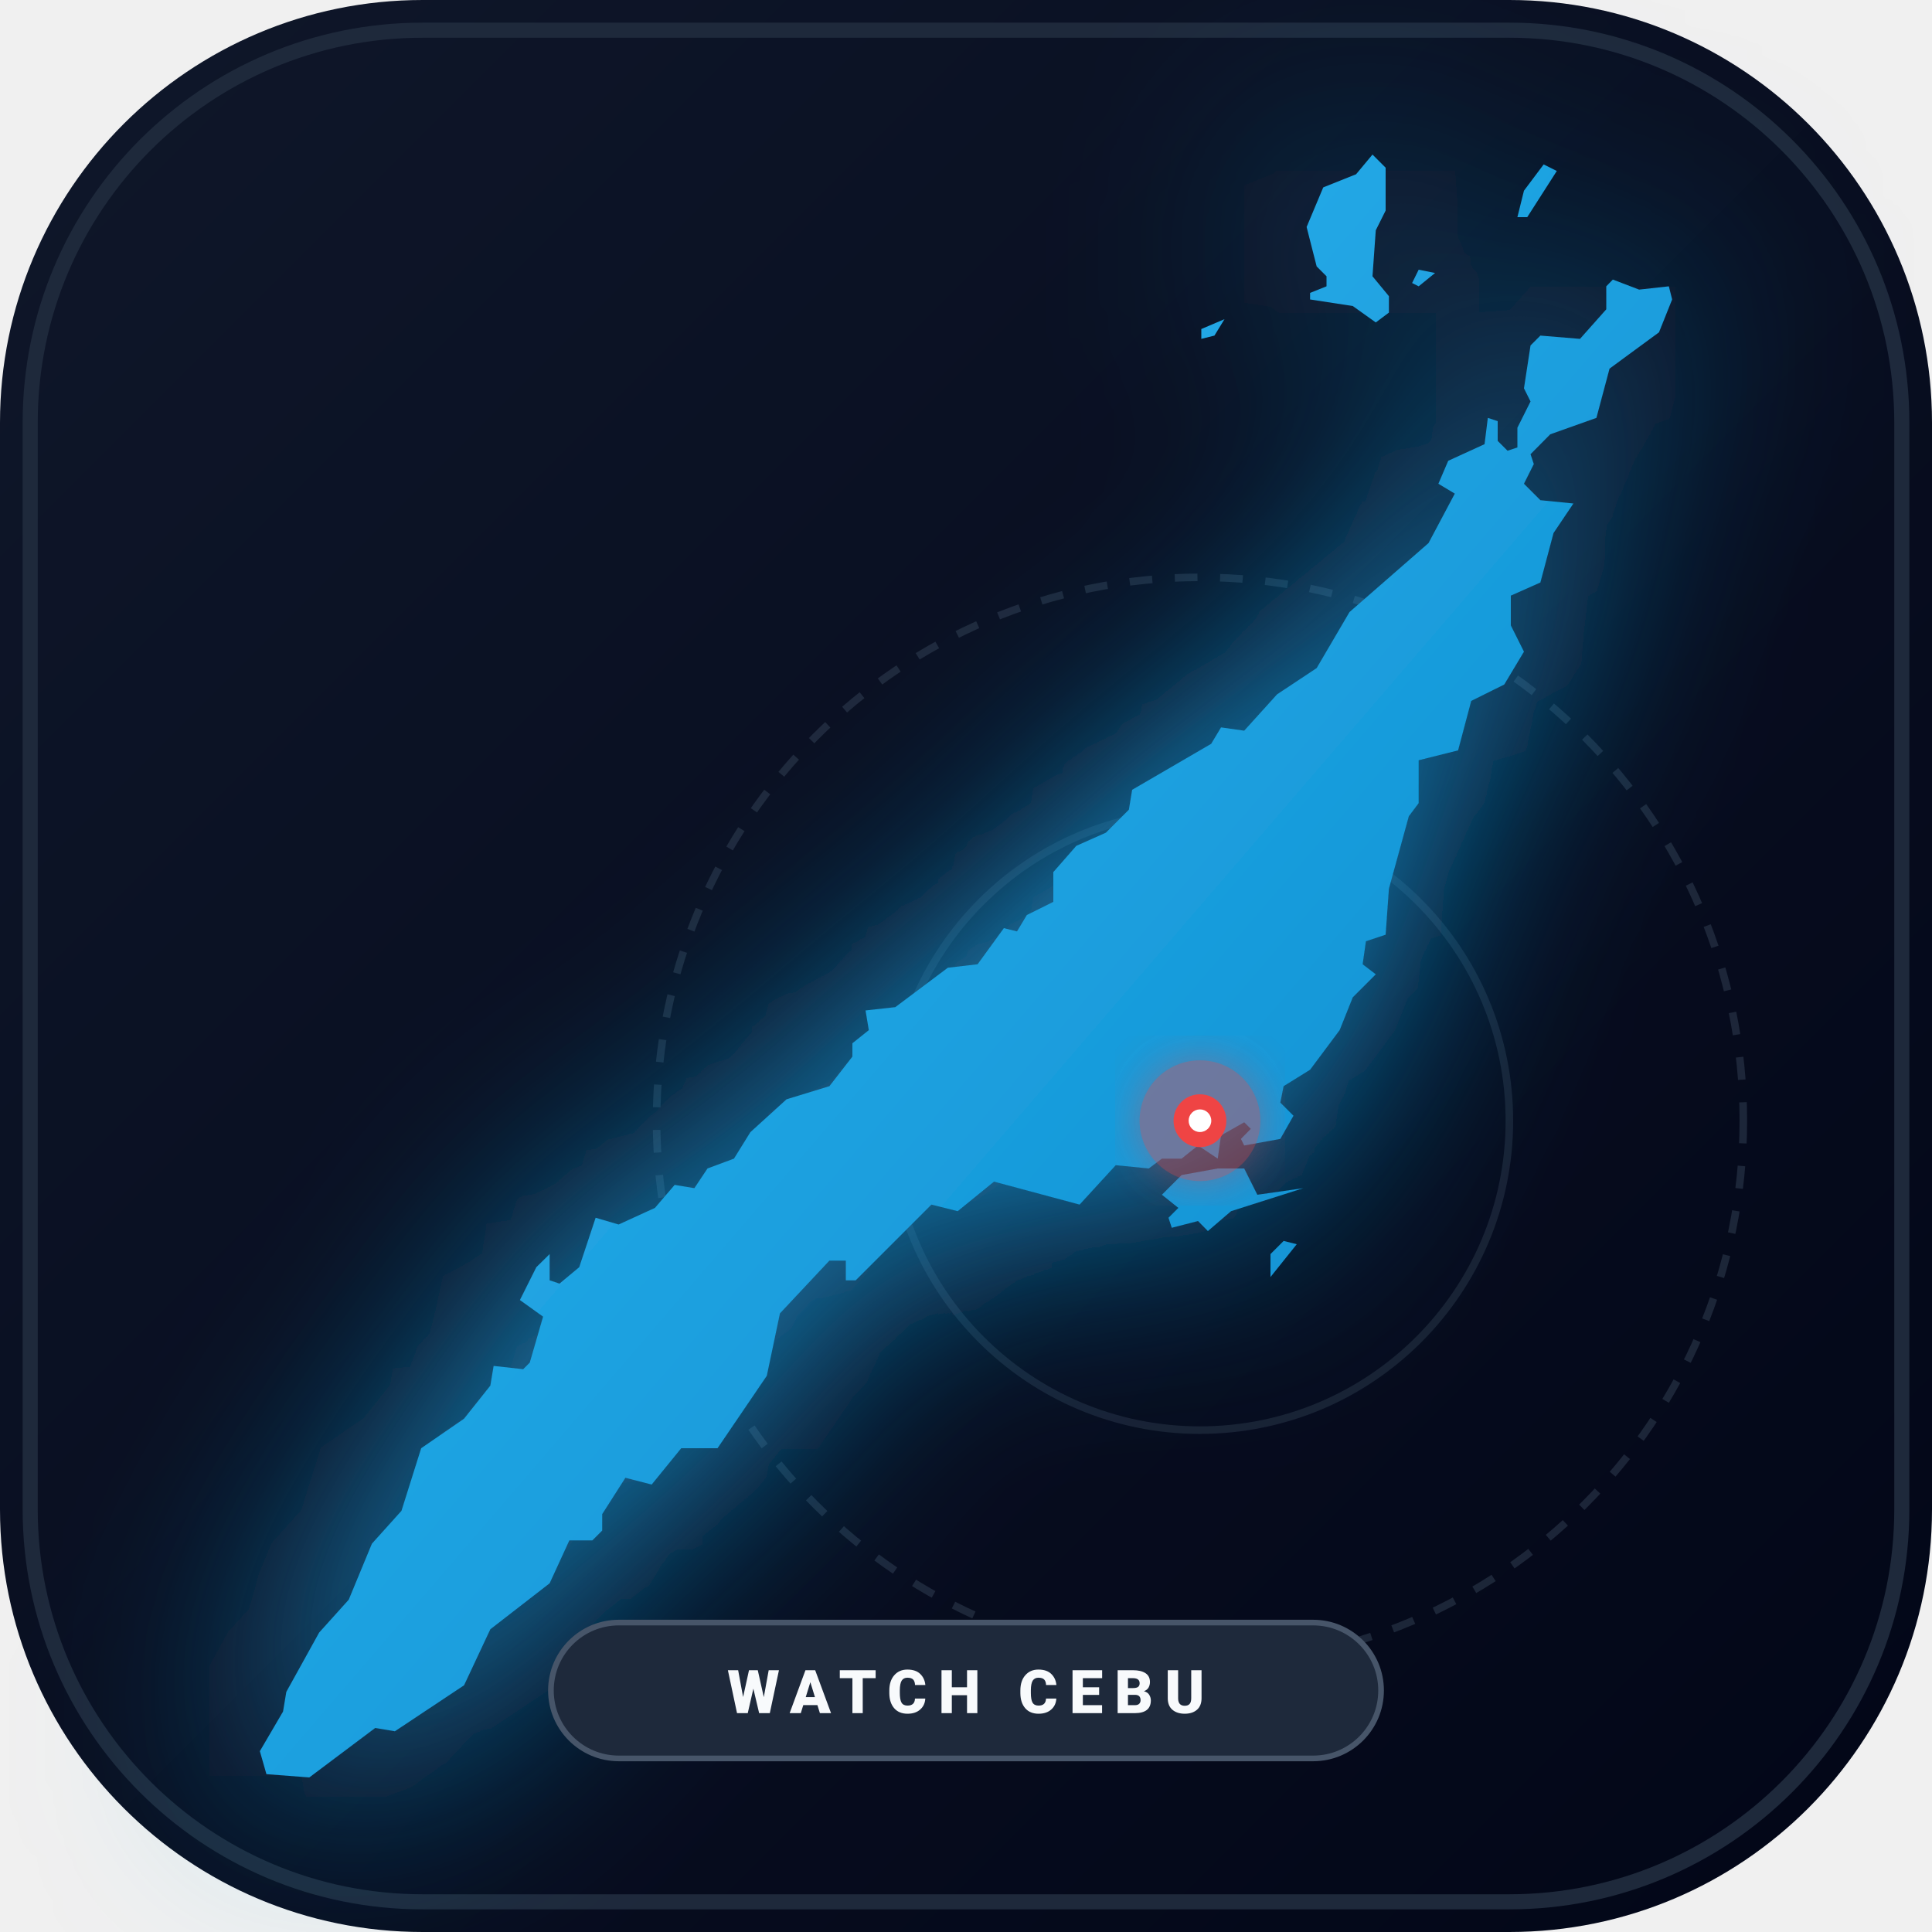
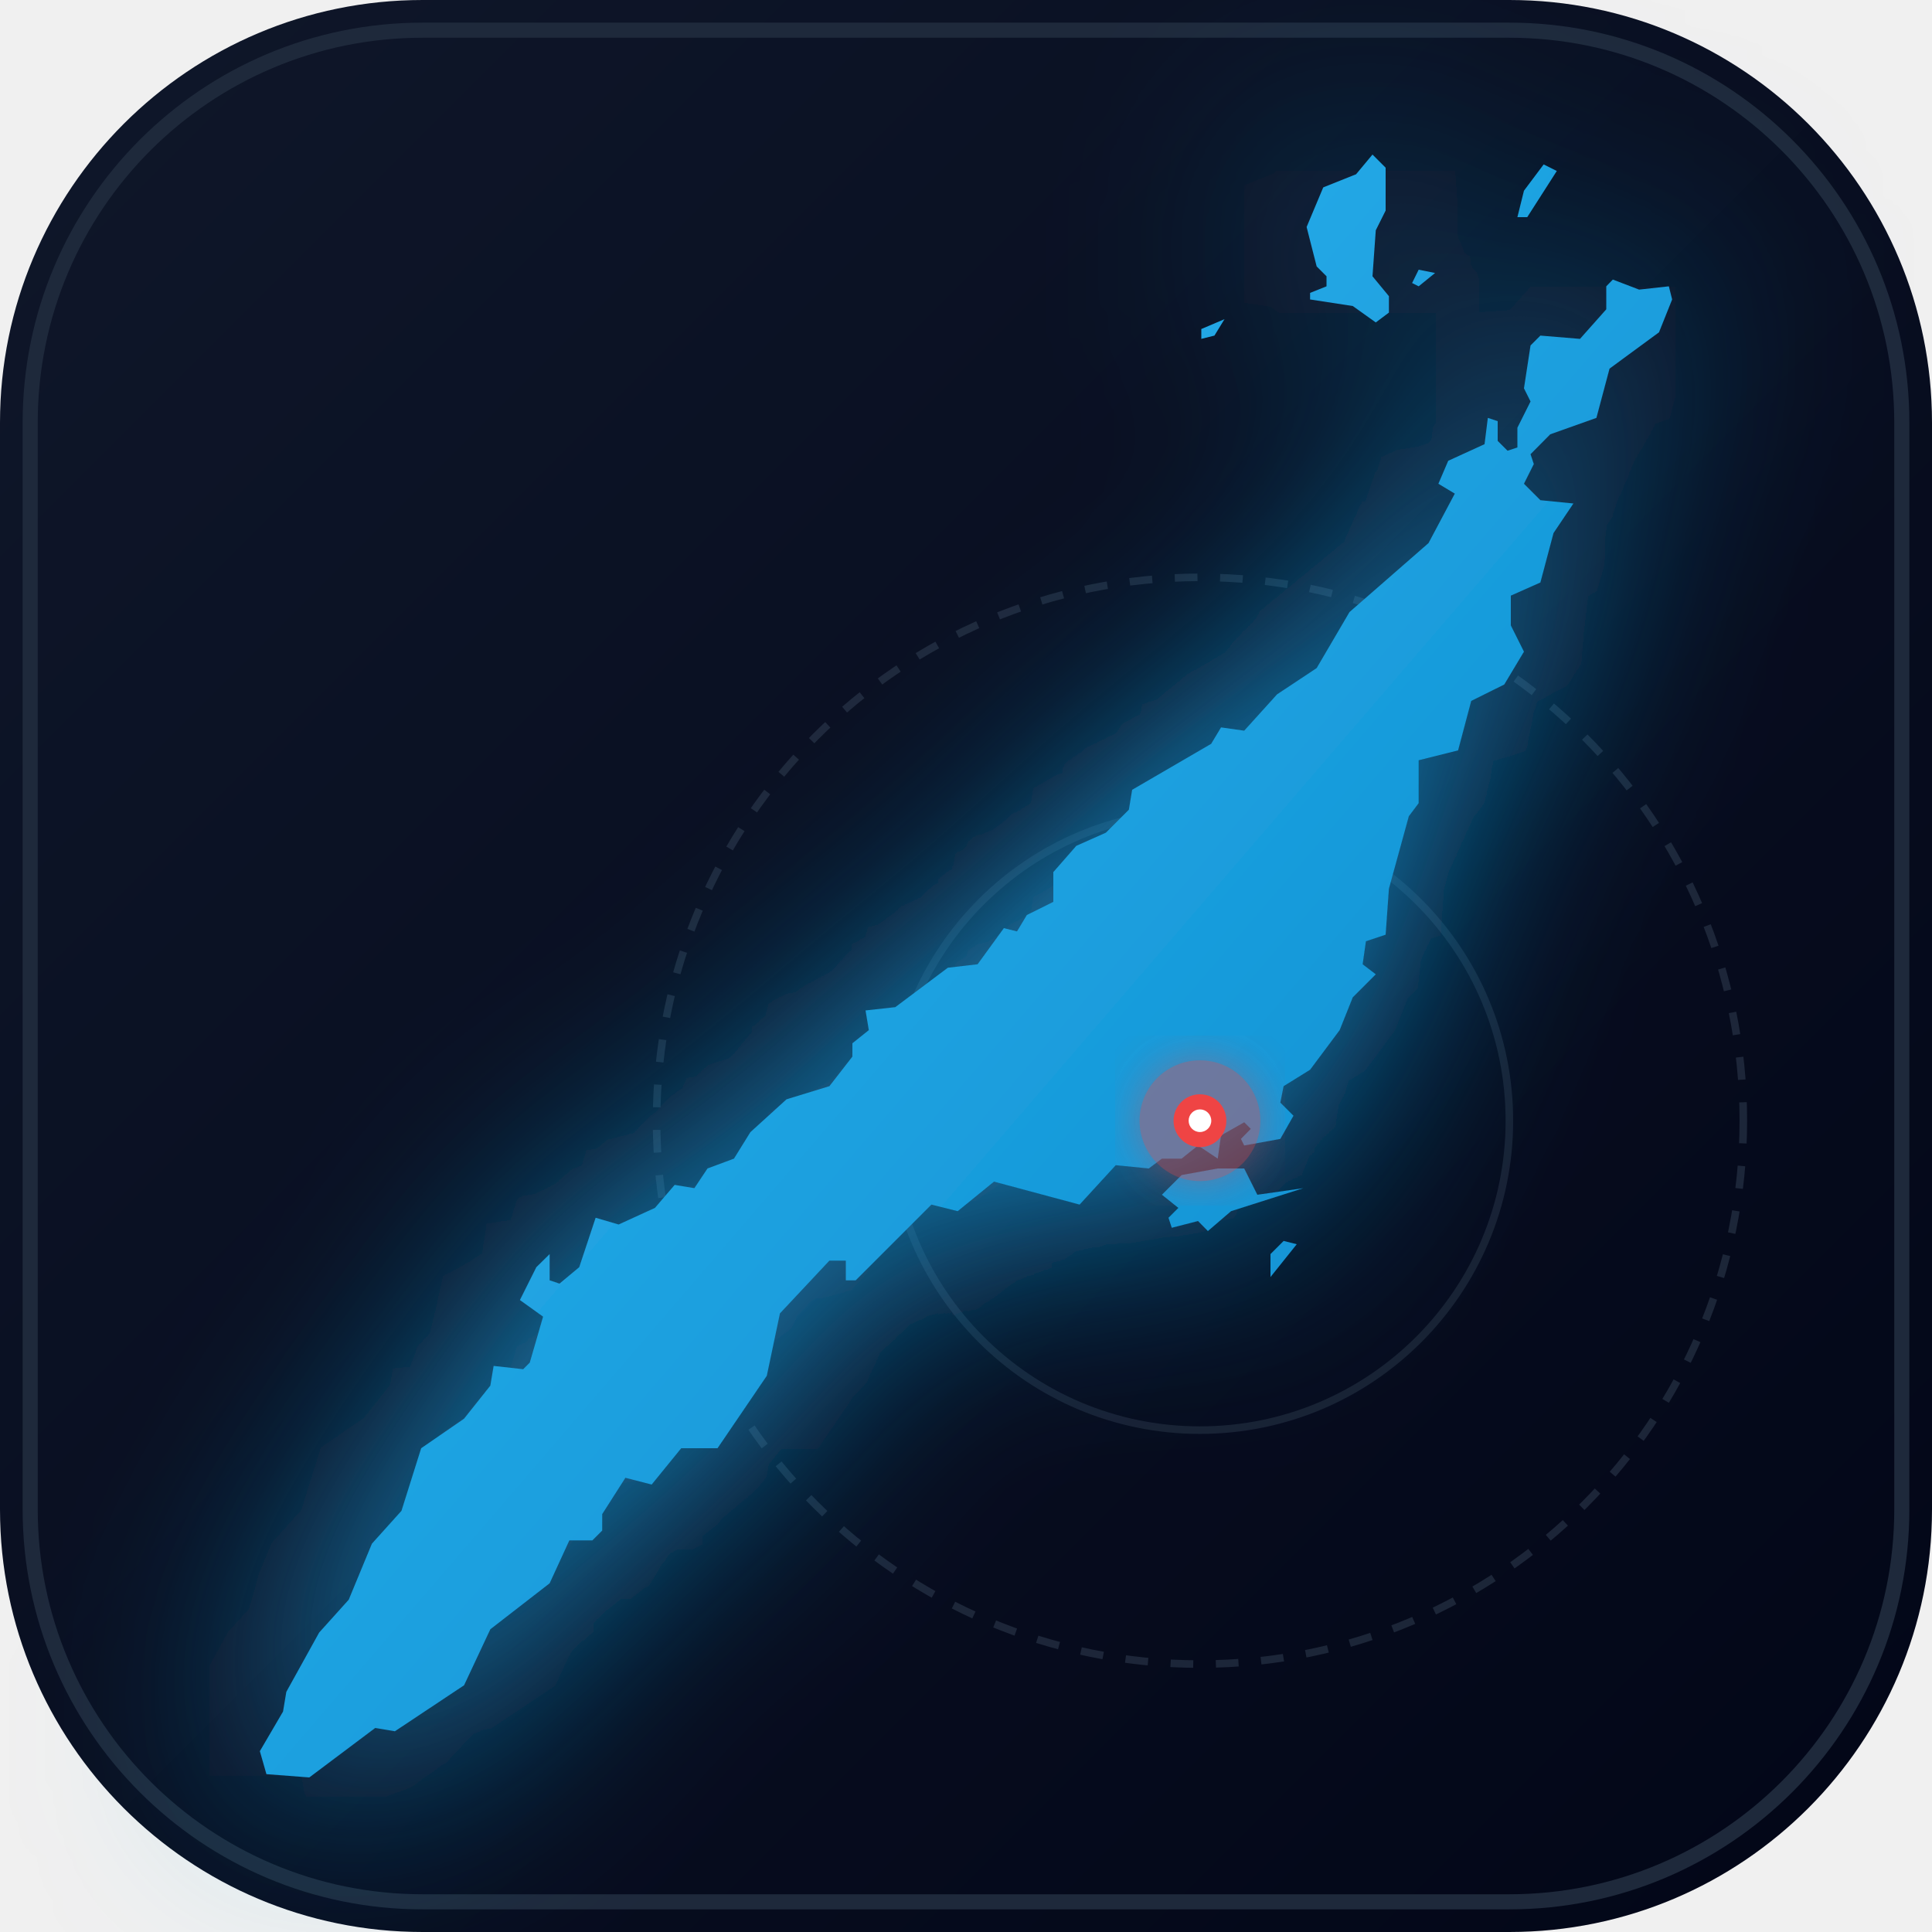
<svg xmlns="http://www.w3.org/2000/svg" viewBox="0 0 512 512" width="512" height="512">
  <defs>
    <linearGradient id="bg" x1="0%" y1="0%" x2="100%" y2="100%">
      <stop offset="0%" stop-color="#0F172A" />
      <stop offset="100%" stop-color="#020617" />
    </linearGradient>
    <linearGradient id="cebuGrad" x1="0%" y1="0%" x2="100%" y2="100%">
      <stop offset="0%" stop-color="#38BDF8" />
      <stop offset="100%" stop-color="#0284C7" />
    </linearGradient>
    <filter id="glow" x="-20%" y="-20%" width="140%" height="140%">
      <feGaussianBlur stdDeviation="6" result="blur" />
      <feComposite in="SourceGraphic" in2="blur" operator="over" />
    </filter>
  </defs>
  <rect width="512" height="512" rx="112" fill="url(#bg)" />
  <rect width="496" height="496" x="8" y="8" rx="104" fill="none" stroke="#1E293B" stroke-width="4" />
  <circle cx="318" cy="297" r="144" fill="none" stroke="#334155" stroke-width="2" stroke-dasharray="6 6" opacity="0.5" />
  <circle cx="318" cy="297" r="82" fill="none" stroke="#334155" stroke-width="2" opacity="0.4" />
  <g transform="scale(5.12)">
    <path d="M 83.48 14.47 L 84.84 14.99 L 86.38 14.82 L 86.55 15.5 L 85.87 17.2 L 83.31 19.08 L 82.63 21.63 L 80.24 22.48 L 79.22 23.51 L 79.39 24.02 L 78.88 25.04 L 79.73 25.89 L 81.44 26.06 L 80.41 27.59 L 79.73 30.15 L 78.2 30.83 L 78.2 32.37 L 78.88 33.73 L 77.86 35.43 L 76.15 36.28 L 75.47 38.84 L 73.43 39.35 L 73.43 41.57 L 72.92 42.25 L 71.89 46.0 L 71.72 48.38 L 70.7 48.72 L 70.53 49.91 L 71.21 50.43 L 70.02 51.62 L 69.34 53.32 L 67.81 55.37 L 66.44 56.22 L 66.27 57.07 L 66.95 57.75 L 66.27 58.95 L 64.4 59.29 L 64.23 58.95 L 64.74 58.43 L 64.4 58.09 L 63.2 58.77 L 63.03 59.97 L 62.01 59.29 L 61.16 59.97 L 60.14 59.97 L 59.46 60.48 L 57.75 60.31 L 55.88 62.35 L 51.45 61.16 L 49.57 62.69 L 48.21 62.35 L 44.29 66.27 L 43.78 66.27 L 43.78 65.25 L 42.93 65.25 L 40.37 67.98 L 39.69 71.21 L 37.14 74.96 L 35.26 74.96 L 33.73 76.84 L 32.37 76.49 L 31.17 78.37 L 31.17 79.22 L 30.66 79.73 L 29.47 79.73 L 28.45 81.95 L 25.38 84.33 L 24.02 87.23 L 20.44 89.61 L 19.42 89.44 L 16.01 92.0 L 13.79 91.83 L 13.45 90.64 L 14.65 88.59 L 14.82 87.57 L 16.52 84.5 L 18.05 82.8 L 19.25 79.9 L 20.78 78.2 L 21.8 74.96 L 24.02 73.43 L 25.38 71.72 L 25.55 70.7 L 27.08 70.87 L 27.42 70.53 L 28.11 68.15 L 26.91 67.29 L 27.76 65.59 L 28.45 64.91 L 28.45 66.27 L 28.96 66.44 L 29.98 65.59 L 30.83 63.03 L 32.02 63.38 L 33.9 62.52 L 34.92 61.33 L 35.94 61.5 L 36.62 60.48 L 37.99 59.97 L 38.84 58.6 L 40.71 56.9 L 42.93 56.22 L 44.12 54.69 L 44.12 54.0 L 44.97 53.32 L 44.8 52.3 L 46.34 52.13 L 49.06 50.09 L 50.6 49.91 L 51.96 48.04 L 52.64 48.21 L 53.15 47.36 L 54.52 46.68 L 54.52 45.14 L 55.71 43.78 L 57.24 43.1 L 58.43 41.91 L 58.6 40.88 L 62.69 38.5 L 63.2 37.65 L 64.4 37.82 L 66.1 35.94 L 68.15 34.58 L 69.85 31.68 L 73.94 28.11 L 75.3 25.55 L 74.45 25.04 L 74.96 23.85 L 76.84 22.99 L 77.01 21.63 L 77.52 21.8 L 77.52 22.82 L 78.03 23.33 L 78.54 23.16 L 78.54 22.14 L 79.22 20.78 L 78.88 20.1 L 79.22 17.88 L 79.73 17.37 L 81.78 17.54 L 83.14 16.01 L 83.14 14.82 Z M 71.04 8.0 L 71.72 8.68 L 71.72 10.9 L 71.21 11.92 L 71.04 14.3 L 71.89 15.33 L 71.89 16.18 L 71.21 16.69 L 70.02 15.84 L 67.81 15.5 L 67.81 15.16 L 68.66 14.82 L 68.66 14.3 L 68.15 13.79 L 67.63 11.75 L 68.49 9.7 L 70.19 9.02 Z M 63.03 60.48 L 64.4 60.48 L 65.08 61.84 L 67.46 61.5 L 63.72 62.69 L 62.52 63.72 L 62.01 63.2 L 60.65 63.55 L 60.48 63.03 L 60.99 62.52 L 60.14 61.84 L 61.16 60.82 Z M 79.9 8.51 L 80.58 8.85 L 79.05 11.24 L 78.54 11.24 L 78.88 9.87 Z M 66.44 64.23 L 67.12 64.4 L 65.76 66.1 L 65.76 64.91 Z M 73.43 13.96 L 74.28 14.13 L 73.43 14.82 L 73.09 14.65 Z M 63.38 16.52 L 62.86 17.37 L 62.18 17.54 L 62.18 17.03 Z" fill="url(#cebuGrad)" filter="url(#glow)" />
  </g>
  <circle cx="318" cy="297" r="16" fill="#EF4444" opacity="0.4" filter="url(#glow)" />
  <circle cx="318" cy="297" r="7" fill="#EF4444" />
  <circle cx="318" cy="297" r="3" fill="#FFFFFF" />
-   <rect x="146" y="430" width="220" height="36" rx="18" fill="#1E293B" stroke="#475569" stroke-width="1.5" />
-   <text x="256" y="454" font-family="-apple-system, BlinkMacSystemFont, 'Segoe UI', Roboto, sans-serif" font-size="16" font-weight="800" fill="#F8FAFC" letter-spacing="3" text-anchor="middle">WATCH CEBU</text>
</svg>
